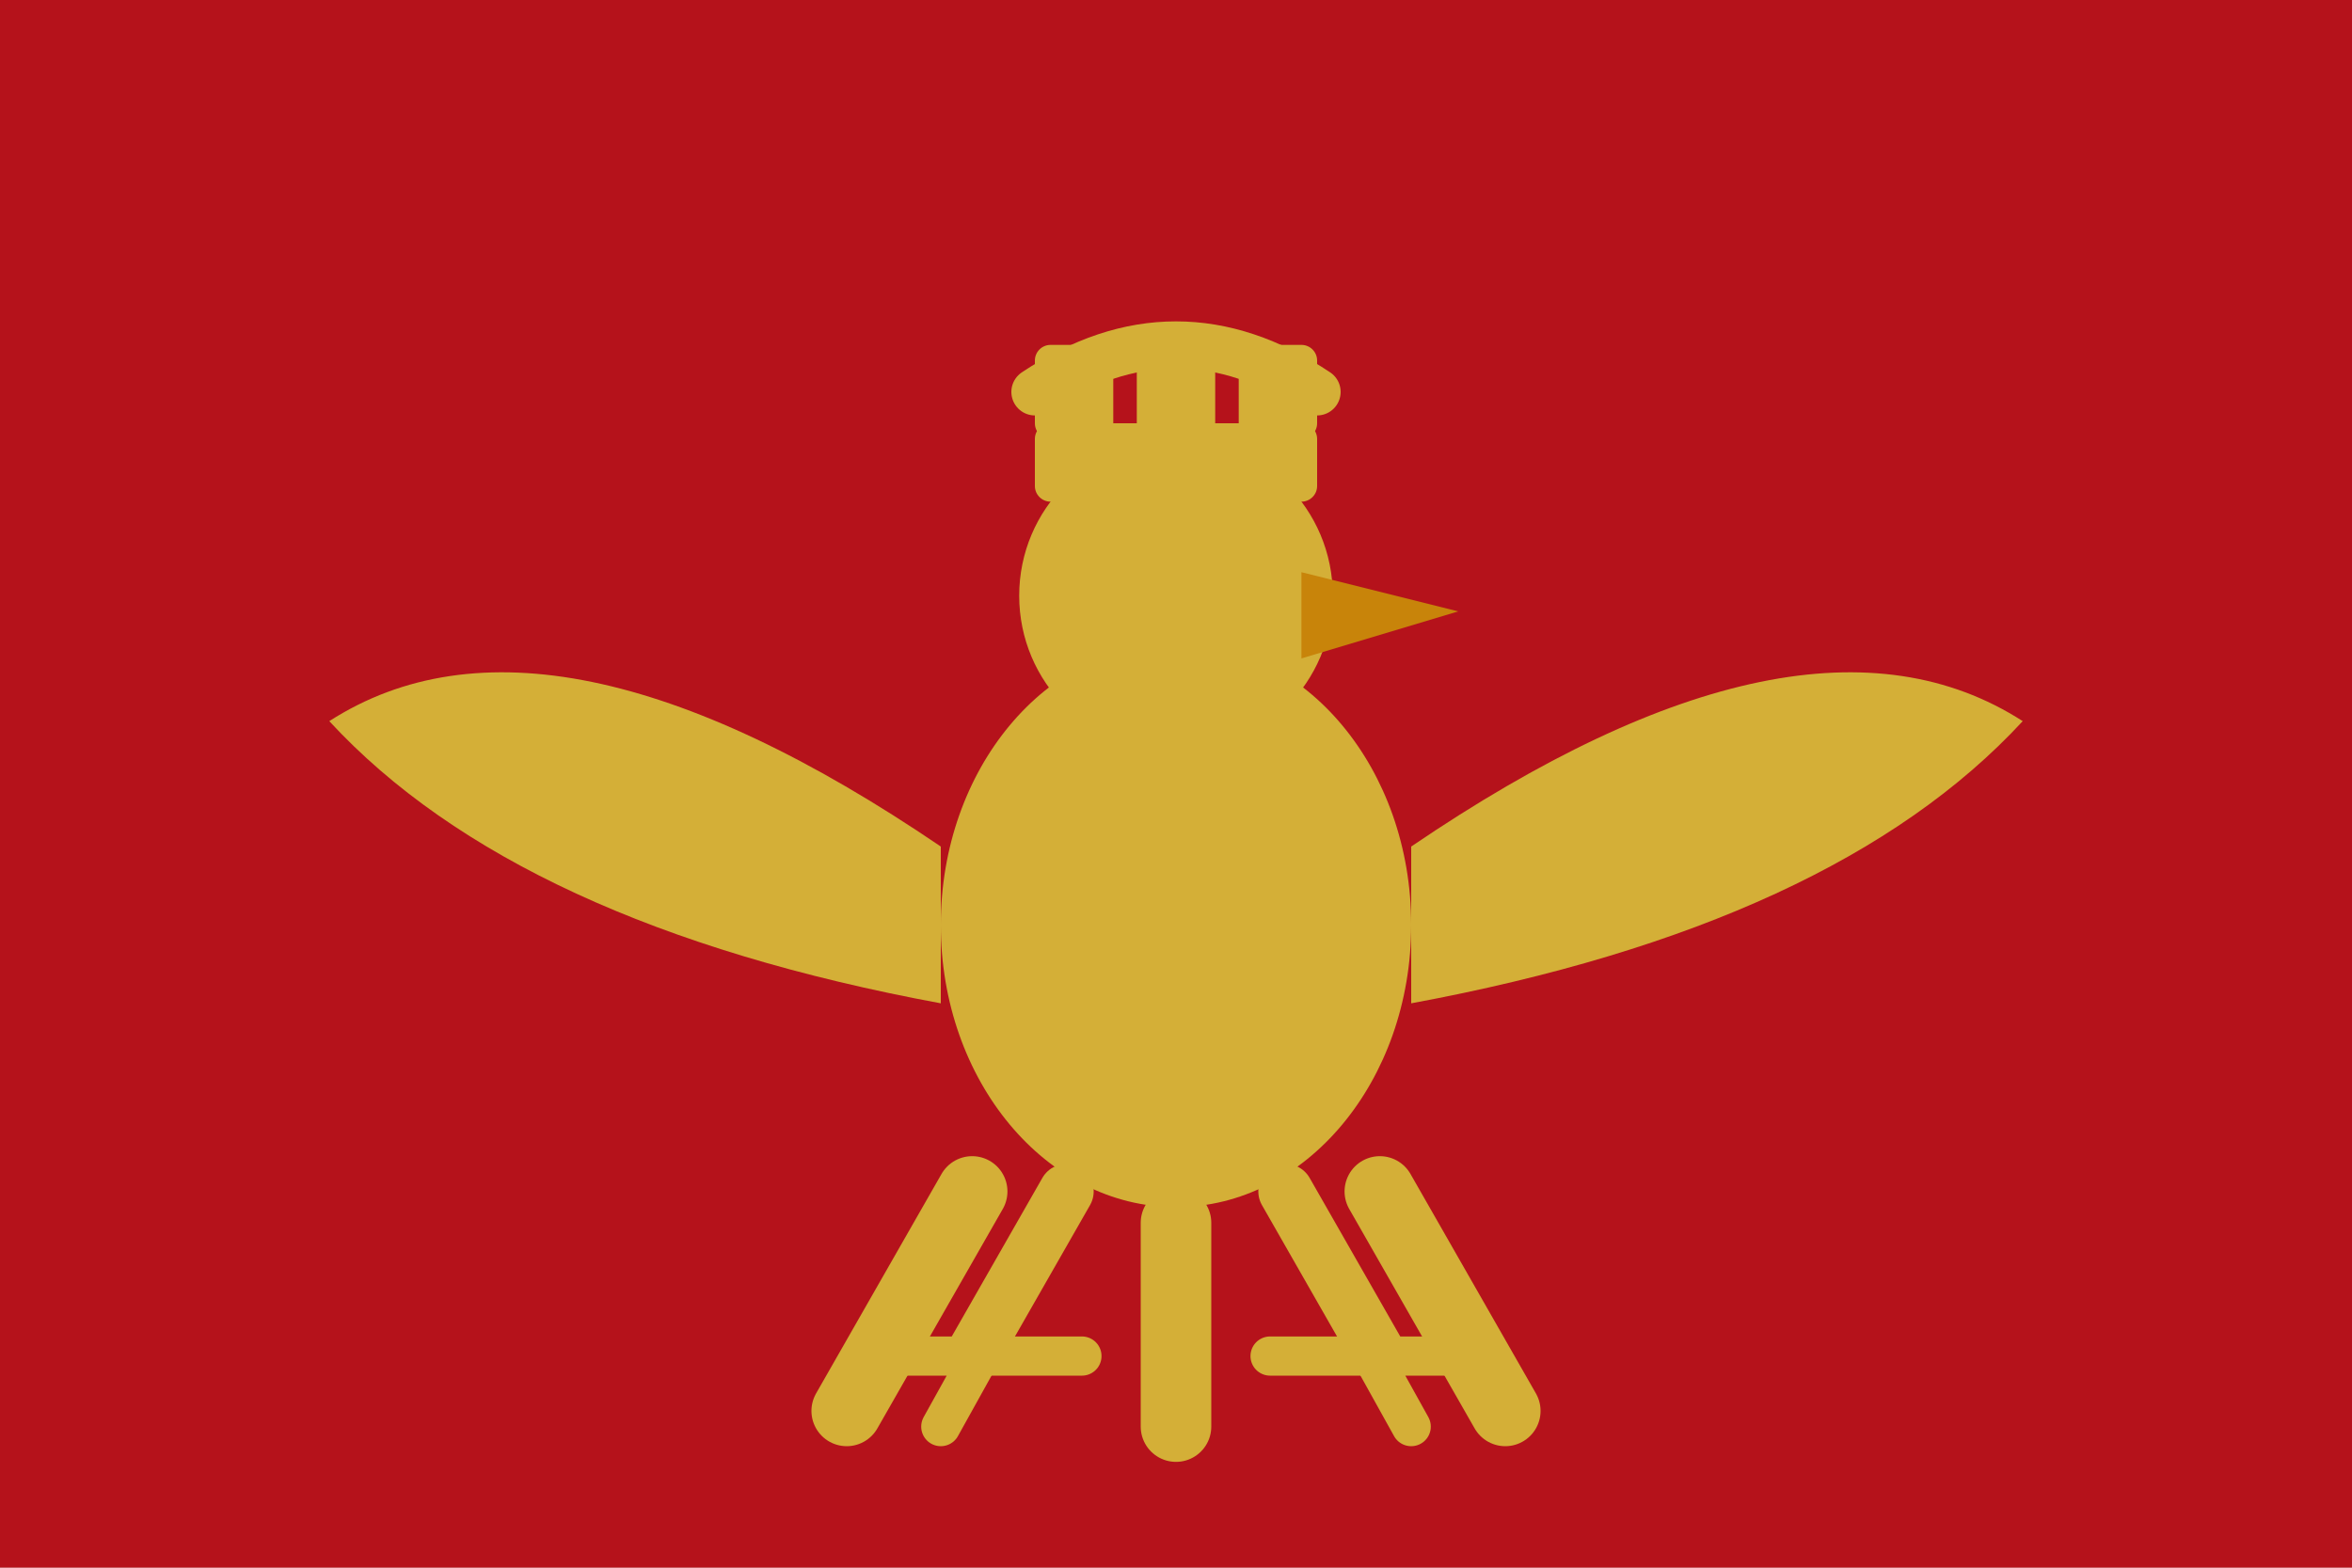
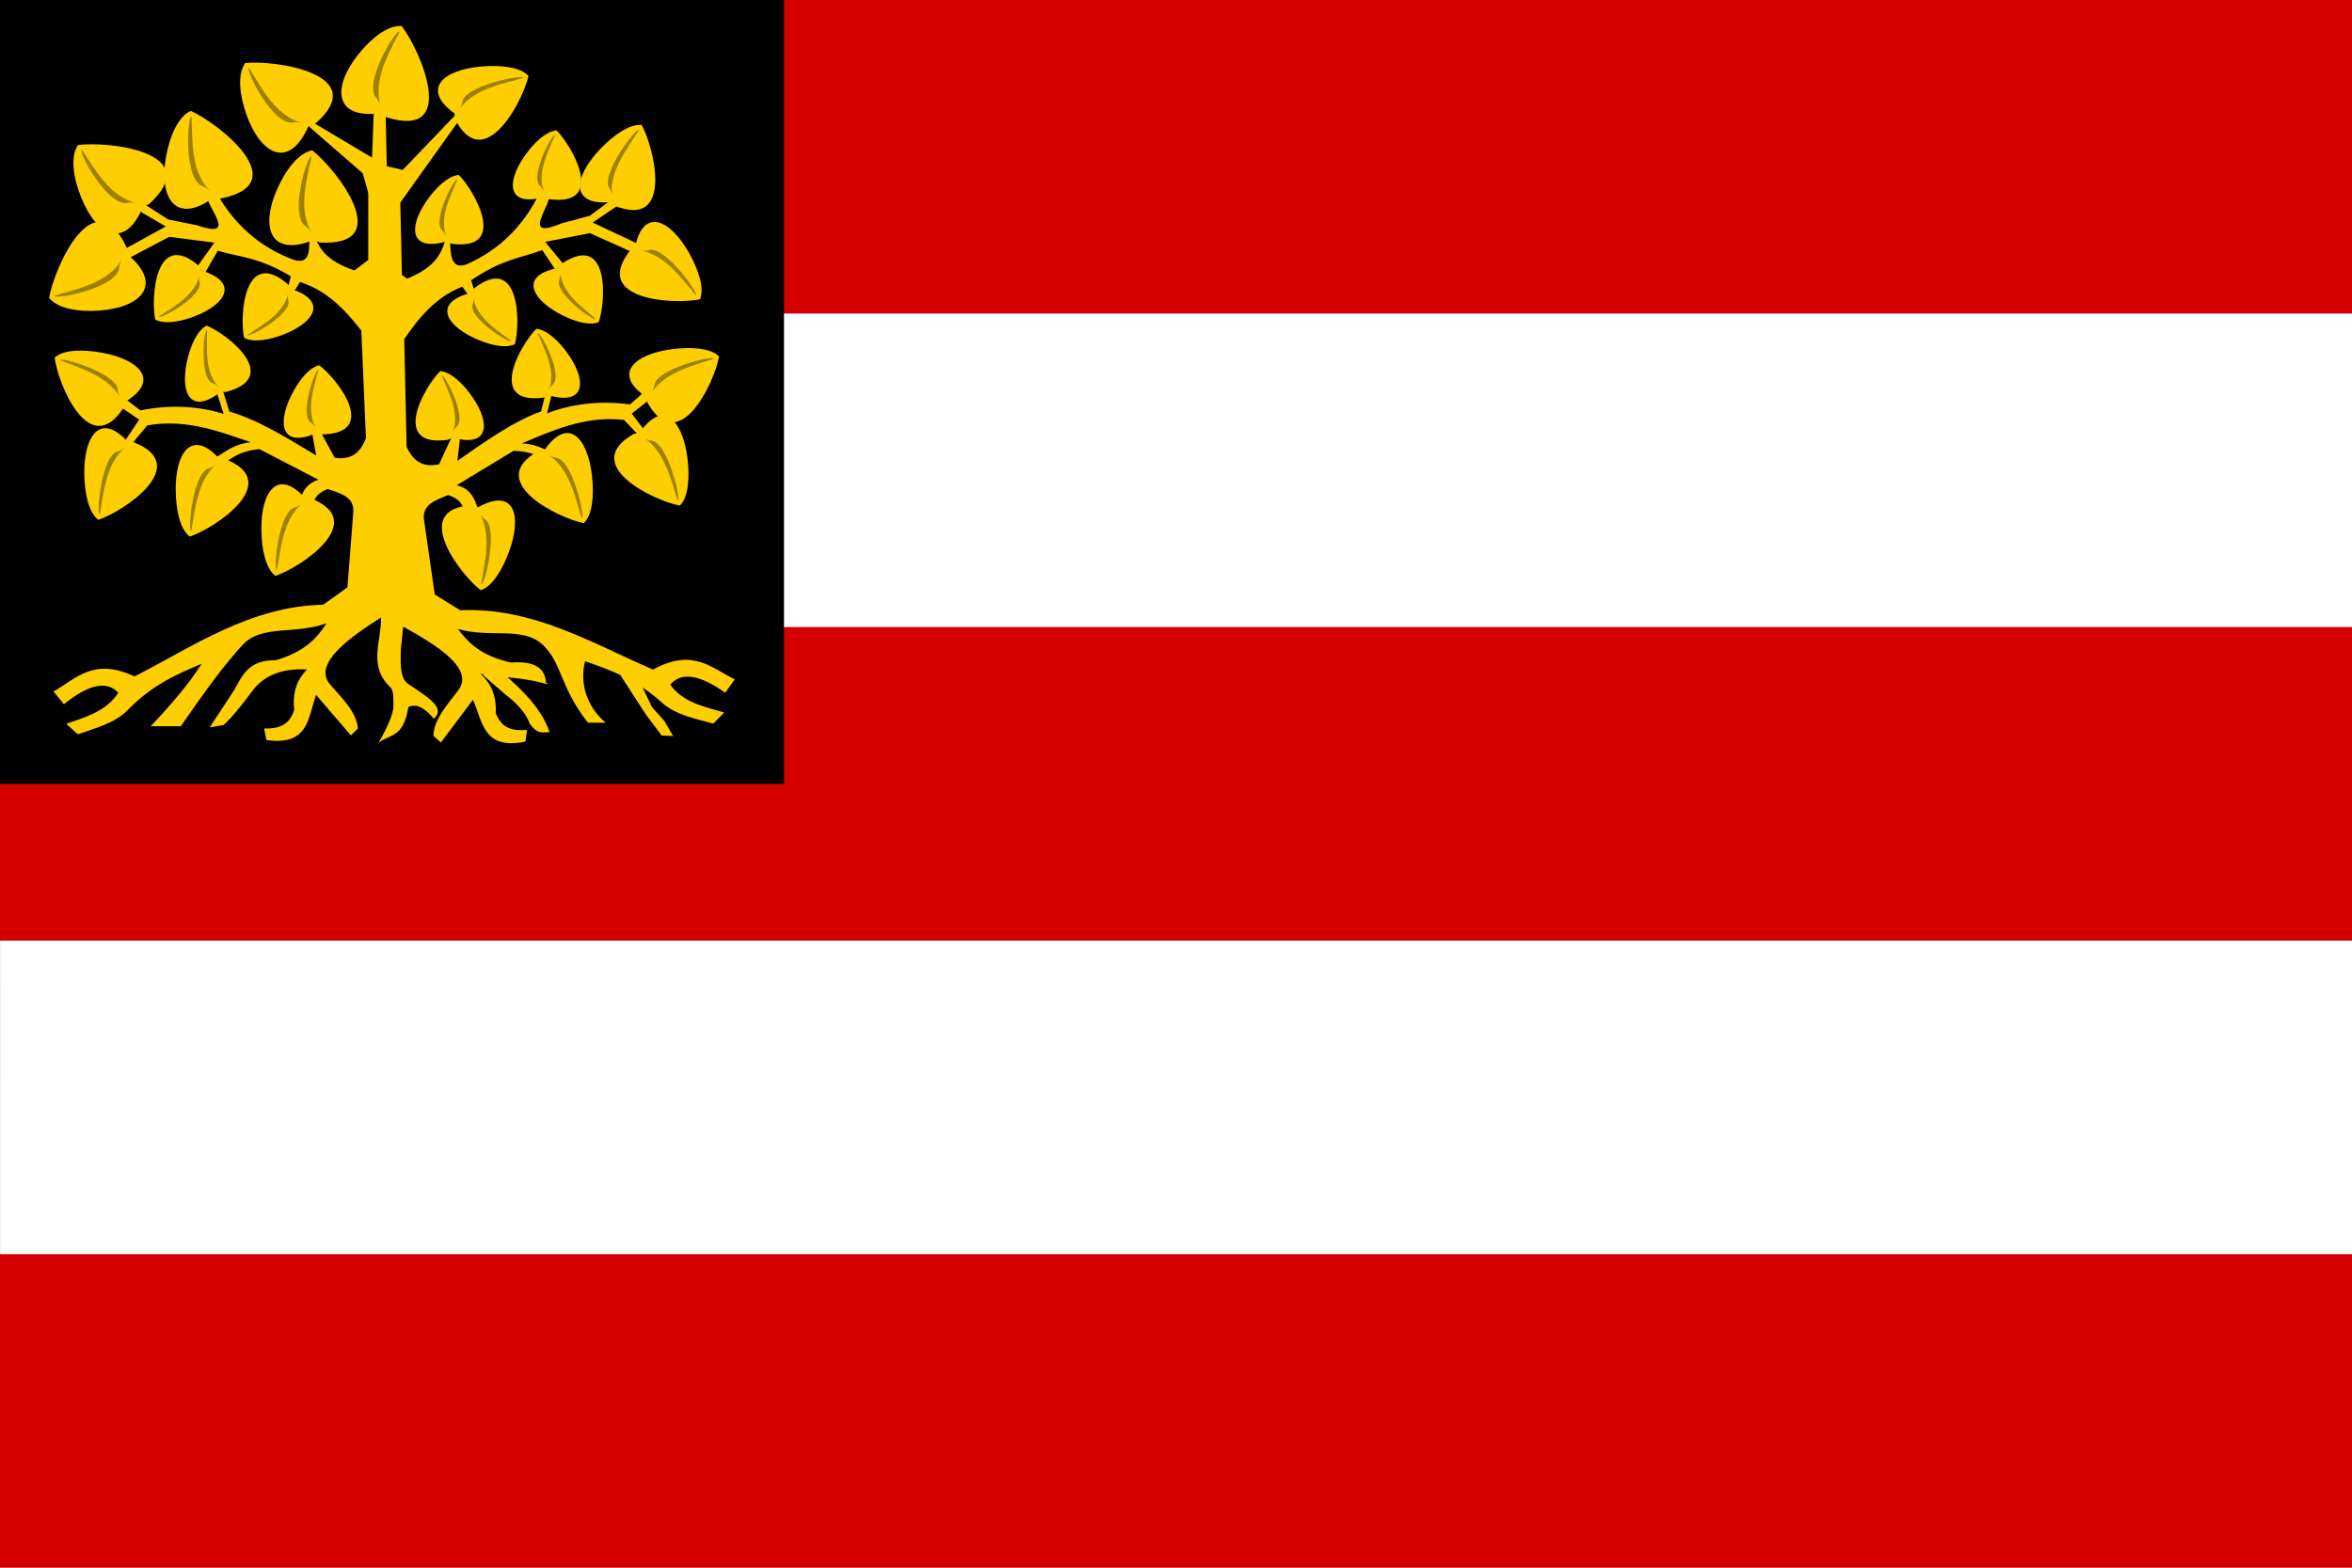
- <svg xmlns="http://www.w3.org/2000/svg" viewBox="0 0 300 200">
-   <rect width="300" height="200" fill="#B5121B" />
-   <ellipse cx="150" cy="118" rx="30" ry="36" fill="#D4AF37" />
-   <circle cx="150" cy="76" r="20" fill="#D4AF37" />
-   <rect x="132" y="54" width="36" height="10" rx="2" fill="#D4AF37" />
-   <rect x="132" y="44" width="10" height="12" rx="2" fill="#D4AF37" />
-   <rect x="145" y="44" width="10" height="12" rx="2" fill="#D4AF37" />
-   <rect x="158" y="44" width="10" height="12" rx="2" fill="#D4AF37" />
-   <path d="M132,50 Q150,38 168,50" fill="none" stroke="#D4AF37" stroke-width="6" stroke-linecap="round" />
-   <path d="M166,73 L186,78 L166,84 Z" fill="#C8840A" />
-   <path d="M120,108 Q70,74 42,92 Q66,118 120,128" fill="#D4AF37" />
-   <path d="M180,108 Q230,74 258,92 Q234,118 180,128" fill="#D4AF37" />
-   <path d="M124,152 L108,180 M150,156 L150,182 M176,152 L192,180" stroke="#D4AF37" stroke-width="9" stroke-linecap="round" />
-   <line x1="136" y1="152" x2="124" y2="173" stroke="#D4AF37" stroke-width="7" stroke-linecap="round" />
-   <line x1="164" y1="152" x2="176" y2="173" stroke="#D4AF37" stroke-width="7" stroke-linecap="round" />
-   <path d="M112,173 L138,173 M125,173 L120,182" stroke="#D4AF37" stroke-width="5" stroke-linecap="round" />
-   <path d="M162,173 L188,173 M175,173 L180,182" stroke="#D4AF37" stroke-width="5" stroke-linecap="round" />
+ <svg xmlns="http://www.w3.org/2000/svg" id="svg2816" version="1.1" width="900" height="600">
+   <defs id="defs2820">
+     </defs>
+   <path style="fill:#ffffff;fill-opacity:1;stroke:none;stroke-width:2.746px;stroke-linecap:butt;stroke-linejoin:miter;stroke-opacity:0" d="M 1.266,0 0,600 H 900 V 0 Z" id="path2828" />
+   <rect style="opacity:1;fill:#d40000;fill-opacity:1;fill-rule:evenodd;stroke:none;stroke-width:0.5;stroke-linecap:butt;stroke-miterlimit:4;stroke-dasharray:none;stroke-opacity:0.502;paint-order:normal" id="rect981" width="900" height="120" x="4.6875002e-06" y="480" />
+   <rect style="opacity:1;fill:#d40000;fill-opacity:1;fill-rule:evenodd;stroke:none;stroke-width:0.5;stroke-linecap:butt;stroke-miterlimit:4;stroke-dasharray:none;stroke-opacity:0.502;paint-order:normal" id="rect981-0" width="900" height="120" x="4.6875002e-06" y="0" />
+   <rect style="opacity:1;fill:#d40000;fill-opacity:1;fill-rule:evenodd;stroke:none;stroke-width:0.5;stroke-linecap:butt;stroke-miterlimit:4;stroke-dasharray:none;stroke-opacity:0.502;paint-order:normal" id="rect981-0-2" width="900" height="120" x="4.6875002e-06" y="240" />
+   <rect style="opacity:1;fill:#000000;fill-opacity:1;fill-rule:evenodd;stroke:none;stroke-width:0.5;stroke-linecap:butt;stroke-miterlimit:4;stroke-dasharray:none;stroke-opacity:0.502;paint-order:normal" id="rect1013" width="300" height="300" x="4.6875002e-06" y="0" />
+   <path style="fill:#ffce00;fill-opacity:1;stroke:#000000;stroke-width:2.724px;stroke-linecap:butt;stroke-linejoin:miter;stroke-opacity:0" d="m 140.917,72.938 v 26.566 l -5.313,3.985 C 124.364,99.673 122.102,94.735 120.107,89.763 h -1.771 c 0.124,5.661 0.439,11.548 -5.756,9.741 C 99.838,94.84 90.196,86.457 83.358,74.709 l -3.985,1.328 c 1.42,5.135 10.805,15.315 -3.985,10.183 l -11.069,-2.214 -8.855,-5.756 -2.657,2.214 10.626,6.199 -16.825,9.298 2.214,3.099 15.939,-8.412 17.268,2.214 -6.641,9.298 3.099,2.214 4.87,-8.412 c 8.758,2.552 15.394,2.377 27.894,9.741 l -1.328,5.756 h 2.657 l 2.214,-3.542 c 10.343,3.317 17.206,10.612 23.466,18.596 l 1.771,41.177 c -2.613,6.968 -6.995,8.187 -11.954,7.527 l -5.756,-10.626 h -3.099 l 1.771,9.741 C 109.923,167.655 98.855,160.747 87.785,157.505 l -2.657,-8.412 -2.656,-0.443 3.099,9.741 c -10.04,-3.083 -20.659,-3.558 -31.879,-1.328 l -5.756,-4.428 -3.099,2.214 8.412,5.756 -6.199,9.298 2.656,0.886 6.641,-7.97 c 15.343,-2.777 28.886,2.869 39.627,6.42 -7.618,1.003 -9.47,3.928 -13.947,5.977 l 2.657,2.657 c 4.028,-2.353 6.719,-5.28 14.611,-5.977 l 22.581,11.733 c -4.992,1.474 -6.627,5.344 -7.527,9.741 l 4.87,2.657 c 0.541,-3.291 0.531,-6.704 6.199,-8.855 4.985,1.709 10.465,3.021 9.741,9.298 l -2.214,28.337 -9.298,6.641 C 95.755,232.069 74.376,247.168 51.479,258.897 35.637,251.488 29.091,259.813 20.486,264.653 l 3.985,4.87 c 9.672,-7.858 16.45,-8.964 20.81,-4.428 -4.61,7.234 -12.48,9.254 -19.924,11.954 l 4.428,3.985 c 6.606,-2.364 14.082,-4.142 19.087,-9.284 9.522,-9.782 18.74,-13.64 28.288,-17.725 -4.687,7.547 -11.806,15.804 -19.481,23.909 h 11.512 c 9.828,-14.234 16.881,-23.828 23.713,-31.176 7.265,-7.813 19.974,-3.775 32.074,-8.23 -3.63,5.604 -8.275,10.896 -19.481,14.168 -10.533,-0.178 -12.803,6 -15.939,11.512 l -9.298,14.168 5.313,-0.886 c 3.206,-2.936 6.777,-7.344 11.119,-13.208 4.636,-6.261 12.369,-8.6 20.76,-8.045 -3.336,3.453 -5.642,7.936 -4.87,15.497 -2.033,6.33 -6.562,7.169 -11.512,7.084 l 0.885,4.428 c 16.561,2.331 15.816,-9.039 19.039,-17.268 l 13.283,15.497 2.657,-2.657 c -0.417,-6.384 -6.471,-11.955 -10.685,-16.94 -6.751,-7.989 8.041,-18.194 19.54,-25.564 l 5.756,33.65 -6.199,-197.913 z" id="path2984" />
+   <path style="fill:#ffce00;fill-opacity:1;stroke:#000000;stroke-width:2.724px;stroke-linecap:butt;stroke-linejoin:miter;stroke-opacity:0" d="m 148.566,76.494 1.722,26.51 5.56,3.632 c 10.969,-4.536 12.906,-9.611 14.575,-14.701 l 1.767,-0.115 c 0.243,5.657 0.31,11.552 6.375,9.347 12.412,-5.48 21.491,-14.47 27.554,-26.636 l 4.063,1.067 c -1.084,5.216 -9.79,15.983 4.636,9.904 l 10.902,-2.926 8.464,-6.318 2.794,2.037 -10.202,6.874 17.392,8.188 -2.008,3.236 -16.451,-7.362 -17.088,3.328 7.23,8.848 -2.949,2.41 -5.405,-8.079 c -8.574,3.114 -15.207,3.369 -27.204,11.528 l 1.698,5.658 -2.651,0.172 -2.439,-3.391 c -10.106,3.981 -16.483,11.704 -22.212,20.077 l 0.901,41.205 c 3.059,6.784 7.511,7.716 12.417,6.736 l 5.055,-10.977 3.093,-0.201 -1.136,9.835 c 10.613,-7.378 21.211,-14.989 32.047,-18.941 l 2.106,-8.567 2.622,-0.614 -2.462,9.921 c 9.819,-3.727 20.385,-4.889 31.726,-3.391 l 5.457,-4.791 3.236,2.008 -8.022,6.289 6.788,8.877 -2.594,1.056 -7.144,-7.523 c -15.491,-1.777 -28.639,4.735 -39.128,8.975 7.667,0.507 9.705,3.306 14.305,5.061 l -2.479,2.823 c -4.172,-2.087 -7.047,-4.833 -14.968,-5.018 l -21.773,13.172 c 5.077,1.147 6.96,4.904 8.142,9.232 l -4.688,2.967 c -0.753,-3.249 -0.964,-6.655 -6.759,-8.435 -4.864,2.028 -10.248,3.693 -9.118,9.91 l 4.045,28.134 9.709,6.025 c 27.876,-1.186 50.189,12.496 73.797,22.716 15.329,-8.42 22.401,-0.537 31.301,3.735 l -3.661,5.118 c -10.161,-7.215 -16.996,-7.879 -21.053,-3.07 5.07,6.92 13.054,8.425 20.657,10.638 l -4.16,4.263 c -6.745,-1.931 -14.321,-3.221 -19.649,-8.027 -10.136,-9.144 -19.584,-12.397 -29.377,-15.854 -1.387,4.419 -1.889,15.283 7.841,23.535 l -6.791,-0.037 c -10.729,-13.567 -9.936,-22.841 -17.231,-29.73 -7.756,-7.325 -20.177,-2.473 -32.54,-6.134 3.986,5.357 8.964,10.336 20.359,12.876 10.564,-0.846 13.225,3.397 13.365,7.95 l -1.544,-0.866 -0.194,0.713 c -3.389,-2.722 6.958,1.923 -0.054,-0.093 -6.082,-1.748 -15.527,-2.125 -23.273,-3.395 3.553,3.229 6.145,7.553 5.864,15.148 2.439,6.185 7.013,6.729 11.947,6.323 l -0.597,4.476 c -16.375,3.399 -16.369,-7.995 -20.118,-15.998 l -12.251,16.325 -2.823,-2.479 c 0.002,-6.398 5.683,-12.349 9.564,-17.597 6.219,-8.409 -9.203,-17.634 -21.155,-24.244 l -3.563,33.952 -6.64,-197.899 4.476,0.597 v 8e-5 z" id="path2984-4" />
+   <path style="fill:#ffce00;fill-opacity:1;stroke:#000000;stroke-width:2.724px;stroke-linecap:butt;stroke-linejoin:miter;stroke-opacity:0" d="m 145.811,236.285 c 0.236,9.116 -5.308,18.714 3.913,27.081 3.042,6.718 -0.984,13.852 -4.853,20.976 4.358,-3.653 9.359,-1.519 11.427,-13.775 3.235,-1.485 6.47,0.611 9.705,4.54 4.743,-4.199 -2.25,-8.238 -9.684,-13.238 -3.38,-2.274 -2.998,-7.802 -2.996,-12.904 z" id="path3780" />
+   <path style="fill:#ffce00;fill-opacity:1;stroke:#000000;stroke-width:2.724px;stroke-linecap:butt;stroke-linejoin:miter;stroke-opacity:0" d="m 236.447,256.948 10.645,16.437 6.105,8.14 4.383,0.157 -3.287,-5.635 -4.853,-5.479 -4.383,-9.236 -8.61,-4.383 z" id="path3782" />
+   <path style="fill:#ffce00;fill-opacity:1;stroke:#000000;stroke-width:2.724px;stroke-linecap:butt;stroke-linejoin:miter;stroke-opacity:0" d="m 184.633,258.2 8.453,7.357 c 5.114,3.861 8.349,7.723 9.705,11.584 3.448,4.502 5.218,2.853 7.514,3.131 -2.865,-8.667 -10.073,-15.998 -18.315,-23.011 z" id="path3784" />
+   <path style="fill:#ffce00;fill-opacity:1;stroke:#000000;stroke-width:2.724px;stroke-linecap:butt;stroke-linejoin:miter;stroke-opacity:0" d="m 118.417,48.595 20.35,17.689 2.035,7.044 11.897,38.352 1.096,-6.731 -0.626,-27.394 23.011,-32.247 -0.47,-2.818 -21.602,22.542 -6.105,-1.409 -0.47,-21.759 -2.818,-1.722 -1.722,3.287 -0.626,16.906 -22.855,-13.619 z" id="path3786" />
+   <path style="fill:#ffce00;fill-opacity:1;stroke:#000000;stroke-width:2.724px;stroke-linecap:butt;stroke-linejoin:miter;stroke-opacity:0" d="m 145.719,43.295 c -18.048,2.43 -18.54,-9.937 -8.713,-22.343 5.038,-6.36 11.393,-11.357 16.696,-11 7.133,9.23 22.139,43.733 -5.948,34.908 z" id="path3788" />
+   <path style="fill:#000000;fill-opacity:0.381;stroke:#000000;stroke-width:2.724px;stroke-linecap:butt;stroke-linejoin:miter;stroke-opacity:0" d="m 145.563,40.321 c 0,0 -0.76,-2.019 -1.409,-2.661 -5.624,-5.563 7.642,-27.036 8.766,-25.516 -4.626,9.151 -9.986,18.22 -7.357,28.177 z" id="path3790" />
+   <path style="fill:#ffce00;fill-opacity:1;stroke:#000000;stroke-width:2.724px;stroke-linecap:butt;stroke-linejoin:miter;stroke-opacity:0" d="M 117.956,48.494 C 110.492,65.104 99.729,58.994 94.38,44.099 91.638,36.463 90.748,28.428 93.851,24.112 c 11.605,-1.186 48.83,4.282 26.508,23.479 z" id="path3788-0" />
+   <path style="fill:#000000;fill-opacity:0.381;stroke:#000000;stroke-width:2.724px;stroke-linecap:butt;stroke-linejoin:miter;stroke-opacity:0" d="m 115.347,47.056 c 0,0 -2.116,-0.421 -3.004,-0.208 -7.693,1.84 -18.928,-20.762 -17.044,-20.915 5.33,8.76 10.203,18.1 20.047,21.123 z" id="path3790-9" />
+   <path style="fill:#ffce00;fill-opacity:1;stroke:#000000;stroke-width:2.724px;stroke-linecap:butt;stroke-linejoin:miter;stroke-opacity:0" d="M 81.797,75.578 C 67.066,86.285 60.762,75.634 63.522,60.05 c 1.415,-7.989 4.635,-15.404 9.472,-17.608 10.66,4.737 40.247,27.979 11.338,33.547 z" id="path3788-8" />
+   <path style="fill:#000000;fill-opacity:0.381;stroke:#000000;stroke-width:2.724px;stroke-linecap:butt;stroke-linejoin:miter;stroke-opacity:0" d="m 80.247,73.035 c 0,0 -1.627,-1.416 -2.503,-1.673 -7.59,-2.226 -6.109,-27.423 -4.399,-26.619 0.273,10.25 -0.139,20.777 6.902,28.292 z" id="path3790-8" />
+   <path style="fill:#ffce00;fill-opacity:1;stroke:#000000;stroke-width:2.724px;stroke-linecap:butt;stroke-linejoin:miter;stroke-opacity:0" d="m 120.073,91.818 c -16.87,6.858 -20.433,-4.994 -14.014,-19.46 3.291,-7.416 8.197,-13.842 13.421,-14.82 9.212,7.157 32.356,36.821 2.954,35.288 z" id="path3788-4" />
+   <path style="fill:#000000;fill-opacity:0.381;stroke:#000000;stroke-width:2.724px;stroke-linecap:butt;stroke-linejoin:miter;stroke-opacity:0" d="m 119.179,88.977 c 0,0 -1.24,-1.766 -2.029,-2.225 -6.834,-3.982 0.651,-28.087 2.119,-26.896 -2.195,10.016 -5.122,20.136 -0.09,29.122 z" id="path3790-5" />
+   <path style="fill:#ffce00;fill-opacity:1;stroke:#000000;stroke-width:2.724px;stroke-linecap:butt;stroke-linejoin:miter;stroke-opacity:0" d="M 54.735,79.071 C 47.843,95.927 36.878,90.188 31.023,75.484 28.021,67.947 26.858,59.946 29.811,55.527 c 11.557,-1.582 48.948,2.611 27.295,22.56 z" id="path3788-1" />
+   <path style="fill:#000000;fill-opacity:0.381;stroke:#000000;stroke-width:2.724px;stroke-linecap:butt;stroke-linejoin:miter;stroke-opacity:0" d="m 52.078,77.723 c 0,0 -2.129,-0.348 -3.009,-0.105 -7.626,2.102 -19.626,-20.103 -17.748,-20.32 5.626,8.572 10.816,17.74 20.758,20.425 z" id="path3790-7" />
+   <path style="fill:#ffce00;fill-opacity:1;stroke:#000000;stroke-width:2.724px;stroke-linecap:butt;stroke-linejoin:miter;stroke-opacity:0" d="m 48.714,97.297 c 14.02,11.622 5.262,20.366 -10.52,21.551 -8.09,0.607 -16.072,-0.677 -19.405,-4.818 1.951,-11.501 17.144,-45.921 29.696,-19.29 l 0.229,2.557 z" id="path3788-15" />
+   <path style="fill:#000000;fill-opacity:0.381;stroke:#000000;stroke-width:2.724px;stroke-linecap:butt;stroke-linejoin:miter;stroke-opacity:0" d="m 46.634,99.428 c 0,0 -0.97,1.927 -1.002,2.84 -0.277,7.905 -25.056,12.708 -24.701,10.851 9.864,-2.802 20.165,-5.009 25.703,-13.691 z" id="path3790-2" />
+   <path style="fill:#ffce00;fill-opacity:1;stroke:#000000;stroke-width:2.724px;stroke-linecap:butt;stroke-linejoin:miter;stroke-opacity:0" d="m 77.219,103.591 c 13.815,4.271 9.694,12.336 -1.838,17.097 -5.911,2.441 -12.274,3.585 -15.947,1.645 -1.774,-8.203 -0.048,-35.106 16.892,-20.4 z" id="path3788-6" />
+   <path style="fill:#000000;fill-opacity:0.381;stroke:#000000;stroke-width:2.724px;stroke-linecap:butt;stroke-linejoin:miter;stroke-opacity:0" d="m 76.255,105.543 c 0,0 -0.186,1.536 0.047,2.156 2.019,5.371 -15.258,14.82 -15.514,13.485 6.626,-4.358 13.749,-8.427 15.467,-15.642 z" id="path3790-1" />
+   <path style="fill:#ffce00;fill-opacity:1;stroke:#000000;stroke-width:2.724px;stroke-linecap:butt;stroke-linejoin:miter;stroke-opacity:0" d="m 111.192,110.562 c 13.815,4.271 9.694,12.336 -1.838,17.097 -5.911,2.441 -12.274,3.585 -15.946,1.645 -1.774,-8.203 -0.048,-35.106 16.892,-20.4 z" id="path3788-6-4" />
+   <path style="fill:#000000;fill-opacity:0.381;stroke:#000000;stroke-width:2.724px;stroke-linecap:butt;stroke-linejoin:miter;stroke-opacity:0" d="m 110.228,112.515 c 0,0 -0.186,1.536 0.047,2.156 2.019,5.371 -15.258,14.82 -15.514,13.485 6.626,-4.358 13.749,-8.427 15.467,-15.642 z" id="path3790-1-2" />
+   <path style="fill:#ffce00;fill-opacity:1;stroke:#000000;stroke-width:2.724px;stroke-linecap:butt;stroke-linejoin:miter;stroke-opacity:0" d="m 84.578,149.846 c -11.285,9.041 -15.65,1.105 -13.122,-11.113 1.296,-6.263 3.918,-12.172 7.584,-14.124 7.786,3.134 29.088,19.654 7.411,25.428 z" id="path3788-6-2" />
+   <path style="fill:#000000;fill-opacity:0.381;stroke:#000000;stroke-width:2.724px;stroke-linecap:butt;stroke-linejoin:miter;stroke-opacity:0" d="m 83.503,147.953 c 0,0 -1.168,-1.016 -1.811,-1.171 -5.579,-1.342 -3.709,-20.945 -2.46,-20.408 -0.11,7.93 -0.737,16.109 4.272,21.578 z" id="path3790-1-21" />
+   <path style="fill:#ffce00;fill-opacity:1;stroke:#000000;stroke-width:2.724px;stroke-linecap:butt;stroke-linejoin:miter;stroke-opacity:0" d="m 121.307,165.616 c -13.157,5.999 -15.444,-2.765 -9.999,-13.99 2.791,-5.754 6.782,-10.841 10.814,-11.834 6.781,4.946 23.384,26.184 0.953,26.469 z" id="path3788-6-8" />
+   <path style="fill:#000000;fill-opacity:0.381;stroke:#000000;stroke-width:2.724px;stroke-linecap:butt;stroke-linejoin:miter;stroke-opacity:0" d="m 120.729,163.517 c 0,0 -0.883,-1.271 -1.469,-1.579 -5.08,-2.669 1.538,-21.215 2.616,-20.389 -2.05,7.661 -4.663,15.437 -1.147,21.967 z" id="path3790-1-5" />
+   <path style="fill:#ffce00;fill-opacity:1;stroke:#000000;stroke-width:2.724px;stroke-linecap:butt;stroke-linejoin:miter;stroke-opacity:0" d="m 173.047,167.44 c 13.894,4.007 14.872,-4.997 7.841,-15.304 -3.604,-5.283 -8.297,-9.73 -12.431,-10.123 -5.983,5.886 -19.296,29.327 2.934,26.323 z" id="path3788-6-6" />
+   <path style="fill:#000000;fill-opacity:0.381;stroke:#000000;stroke-width:2.724px;stroke-linecap:butt;stroke-linejoin:miter;stroke-opacity:0" d="m 173.312,165.279 c 0,0 0.687,-1.386 1.222,-1.777 4.634,-3.384 -4.629,-20.761 -5.575,-19.785 3.15,7.278 6.874,14.588 4.353,21.562 z" id="path3790-1-1" />
+   <path style="fill:#ffce00;fill-opacity:1;stroke:#000000;stroke-width:2.724px;stroke-linecap:butt;stroke-linejoin:miter;stroke-opacity:0" d="m 209.835,151.263 c 13.894,4.007 14.872,-4.997 7.841,-15.304 -3.604,-5.283 -8.297,-9.73 -12.431,-10.123 -5.983,5.886 -19.296,29.327 2.934,26.323 z" id="path3788-6-6-8" />
+   <path style="fill:#000000;fill-opacity:0.381;stroke:#000000;stroke-width:2.724px;stroke-linecap:butt;stroke-linejoin:miter;stroke-opacity:0" d="m 210.1,149.102 c 0,0 0.687,-1.386 1.222,-1.777 4.634,-3.384 -4.629,-20.761 -5.575,-19.785 3.15,7.278 6.874,14.588 4.353,21.562 z" id="path3790-1-1-9" />
+   <path style="fill:#ffce00;fill-opacity:1;stroke:#000000;stroke-width:2.724px;stroke-linecap:butt;stroke-linejoin:miter;stroke-opacity:0" d="m 180.264,112.074 c -14.026,3.514 -10.349,11.792 0.907,17.172 5.77,2.758 12.062,4.246 15.834,2.509 2.216,-8.095 1.954,-35.052 -15.76,-21.287 z" id="path3788-6-6-7" />
+   <path style="fill:#000000;fill-opacity:0.381;stroke:#000000;stroke-width:2.724px;stroke-linecap:butt;stroke-linejoin:miter;stroke-opacity:0" d="m 181.121,114.075 c 0,0 0.102,1.544 -0.164,2.15 -2.307,5.254 14.431,15.626 14.759,14.308 -6.38,-4.711 -13.271,-9.161 -14.595,-16.458 z" id="path3790-1-1-95" />
+   <path style="fill:#ffce00;fill-opacity:1;stroke:#000000;stroke-width:2.724px;stroke-linecap:butt;stroke-linejoin:miter;stroke-opacity:0" d="m 213.713,102.557 c -14.23,2.569 -11.115,11.073 -0.243,17.194 5.573,3.138 11.751,5.043 15.63,3.562 2.753,-7.929 4.293,-34.842 -14.301,-22.293 l -1.086,1.537 z" id="path3788-6-6-3" />
+   <path style="fill:#000000;fill-opacity:0.381;stroke:#000000;stroke-width:2.724px;stroke-linecap:butt;stroke-linejoin:miter;stroke-opacity:0" d="m 214.434,104.611 c 0,0 -0.001,1.547 -0.308,2.135 -2.653,5.088 13.354,16.556 13.769,15.263 -6.051,-5.127 -12.629,-10.028 -13.462,-17.397 z" id="path3790-1-1-1" />
+   <path style="fill:#ffce00;fill-opacity:1;stroke:#000000;stroke-width:2.724px;stroke-linecap:butt;stroke-linejoin:miter;stroke-opacity:0" d="m 170.954,92.376 c -13.894,4.007 -14.872,-4.997 -7.841,-15.304 3.604,-5.283 8.297,-9.73 12.431,-10.123 5.983,5.886 19.296,29.327 -2.934,26.323 z" id="path3788-6-6-34" />
+   <path style="fill:#000000;fill-opacity:0.381;stroke:#000000;stroke-width:2.724px;stroke-linecap:butt;stroke-linejoin:miter;stroke-opacity:0" d="m 170.689,90.215 c 0,0 -0.687,-1.386 -1.222,-1.777 -4.634,-3.384 4.629,-20.761 5.575,-19.785 -3.15,7.278 -6.874,14.588 -4.353,21.562 z" id="path3790-1-1-11" />
+   <path style="fill:#ffce00;fill-opacity:1;stroke:#000000;stroke-width:2.724px;stroke-linecap:butt;stroke-linejoin:miter;stroke-opacity:0" d="m 208.367,75.33 c -13.894,4.007 -14.872,-4.997 -7.841,-15.304 3.604,-5.283 8.297,-9.73 12.431,-10.123 5.983,5.886 19.296,29.327 -2.934,26.323 z" id="path3788-6-6-34-3" />
+   <path style="fill:#000000;fill-opacity:0.381;stroke:#000000;stroke-width:2.724px;stroke-linecap:butt;stroke-linejoin:miter;stroke-opacity:0" d="m 208.102,73.169 c 0,0 -0.687,-1.386 -1.222,-1.777 -4.634,-3.384 4.629,-20.761 5.575,-19.785 -3.15,7.278 -6.874,14.588 -4.353,21.562 z" id="path3790-1-1-11-8" />
+   <path style="fill:#ffce00;fill-opacity:1;stroke:#000000;stroke-width:2.724px;stroke-linecap:butt;stroke-linejoin:miter;stroke-opacity:0" d="m 233.809,77.346 c -15.787,1.515 -14.386,-9.551 -4.159,-20.278 5.243,-5.499 11.412,-9.733 15.893,-9.221 4.739,8.505 12.488,39.874 -10.225,30.971 z" id="path3788-6-6-34-4" />
+   <path style="fill:#000000;fill-opacity:0.381;stroke:#000000;stroke-width:2.724px;stroke-linecap:butt;stroke-linejoin:miter;stroke-opacity:0" d="m 234.114,74.683 c 0,0 -0.352,-1.832 -0.813,-2.429 -3.989,-5.174 10.514,-23.876 11.251,-22.478 -5.302,8.007 -11.22,15.915 -10.438,24.906 z" id="path3790-1-1-11-2" />
+   <path style="fill:#ffce00;fill-opacity:1;stroke:#000000;stroke-width:2.724px;stroke-linecap:butt;stroke-linejoin:miter;stroke-opacity:0" d="m 242.969,94.815 c 3.087,-15.556 13.283,-11.033 20.617,1.847 3.759,6.602 6.041,13.728 4.263,17.873 -9.509,2.094 -41.781,0.497 -26.724,-18.697 z" id="path3788-6-6-34-4-3" />
+   <path style="fill:#000000;fill-opacity:0.381;stroke:#000000;stroke-width:2.724px;stroke-linecap:butt;stroke-linejoin:miter;stroke-opacity:0" d="m 245.432,95.872 c 0,0 1.856,0.189 2.56,-0.08 6.102,-2.333 19.846,16.934 18.294,17.238 -6.145,-7.38 -12.018,-15.322 -20.854,-17.158 z" id="path3790-1-1-11-2-1" />
+   <path style="fill:#ffce00;fill-opacity:1;stroke:#000000;stroke-width:2.724px;stroke-linecap:butt;stroke-linejoin:miter;stroke-opacity:0" d="m 247.534,152.079 c -13.26,-8.7 -5.241,-16.453 9.45,-18.417 7.531,-1.006 14.992,-0.447 18.166,2.757 -1.628,9.599 -15.222,38.913 -27.361,17.752 l -0.255,-2.093 z" id="path3788-6-6-34-4-6" />
+   <path style="fill:#000000;fill-opacity:0.381;stroke:#000000;stroke-width:2.724px;stroke-linecap:butt;stroke-linejoin:miter;stroke-opacity:0" d="m 249.438,150.193 c 0,0 0.872,-1.649 0.887,-2.403 0.128,-6.532 23.145,-12.039 22.844,-10.487 -9.147,2.926 -18.712,5.388 -23.731,12.889 z" id="path3790-1-1-11-2-5" />
+   <path style="fill:#ffce00;fill-opacity:1;stroke:#000000;stroke-width:2.724px;stroke-linecap:butt;stroke-linejoin:miter;stroke-opacity:0" d="m 244.713,165.764 c 8.8,-13.194 16.493,-5.116 18.345,9.589 0.949,7.538 0.333,14.995 -2.895,18.145 -9.587,-1.701 -38.797,-15.516 -17.545,-27.494 l 2.095,-0.239 z" id="path3788-6-6-34-4-2" />
+   <path style="fill:#000000;fill-opacity:0.381;stroke:#000000;stroke-width:2.724px;stroke-linecap:butt;stroke-linejoin:miter;stroke-opacity:0" d="m 246.585,167.683 c 0,0 1.642,0.884 2.396,0.905 6.53,0.177 11.863,23.235 10.313,22.923 -2.856,-9.169 -5.247,-18.752 -12.709,-23.828 z" id="path3790-1-1-11-2-8" />
+   <path style="fill:#ffce00;fill-opacity:1;stroke:#000000;stroke-width:2.724px;stroke-linecap:butt;stroke-linejoin:miter;stroke-opacity:0" d="m 208.33,172.286 c 8.983,-13.07 16.562,-4.886 18.209,9.843 0.844,7.551 0.125,14.998 -3.147,18.103 -9.562,-1.834 -38.577,-16.054 -17.161,-27.736 z" id="path3788-6-6-34-4-0" />
+   <path style="fill:#000000;fill-opacity:0.381;stroke:#000000;stroke-width:2.724px;stroke-linecap:butt;stroke-linejoin:miter;stroke-opacity:0" d="m 210.175,174.23 c 0,0 1.63,0.907 2.383,0.938 6.527,0.268 11.539,23.398 9.993,23.064 -2.728,-9.208 -4.985,-18.824 -12.377,-24.002 z" id="path3790-1-1-11-2-2" />
+   <path style="fill:#ffce00;fill-opacity:1;stroke:#000000;stroke-width:2.724px;stroke-linecap:butt;stroke-linejoin:miter;stroke-opacity:0" d="m 182.874,194.162 c 13.857,-7.714 17.008,2.986 11.935,16.912 -2.6,7.139 -6.556,13.49 -10.867,14.817 -7.75,-5.894 -27.418,-31.53 -3.041,-32.473 z" id="path3788-6-6-34-4-8" />
+   <path style="fill:#000000;fill-opacity:0.381;stroke:#000000;stroke-width:2.724px;stroke-linecap:butt;stroke-linejoin:miter;stroke-opacity:0" d="m 183.662,196.724 c 0,0 1.057,1.537 1.718,1.9 5.728,3.142 -0.066,26.088 -1.302,25.102 1.65,-9.461 3.903,-19.077 -0.416,-27.002 z" id="path3790-1-1-11-2-6" />
+   <path style="fill:#ffce00;fill-opacity:1;stroke:#000000;stroke-width:2.724px;stroke-linecap:butt;stroke-linejoin:miter;stroke-opacity:0" d="m 116.862,190.794 c -10.531,-11.858 -17.04,-2.799 -16.851,12.021 0.096,7.597 1.732,14.898 5.363,17.574 9.262,-3.003 36.294,-20.704 13.596,-29.646 l -2.108,0.051 z" id="path3788-6-6-34-4-09" />
+   <path style="fill:#000000;fill-opacity:0.381;stroke:#000000;stroke-width:2.724px;stroke-linecap:butt;stroke-linejoin:miter;stroke-opacity:0" d="m 115.272,192.951 c 0,0 -1.505,1.102 -2.249,1.226 -6.444,1.074 -8.555,24.646 -7.062,24.124 1.568,-9.475 2.618,-19.296 9.311,-25.349 z" id="path3790-1-1-11-2-0" />
+   <path style="fill:#ffce00;fill-opacity:1;stroke:#000000;stroke-width:2.724px;stroke-linecap:butt;stroke-linejoin:miter;stroke-opacity:0" d="m 84.092,175.764 c -10.531,-11.858 -17.04,-2.799 -16.851,12.021 0.096,7.597 1.732,14.898 5.363,17.574 9.262,-3.003 36.294,-20.704 13.596,-29.646 z" id="path3788-6-6-34-4-09-0" />
+   <path style="fill:#000000;fill-opacity:0.381;stroke:#000000;stroke-width:2.724px;stroke-linecap:butt;stroke-linejoin:miter;stroke-opacity:0" d="m 82.502,177.921 c 0,0 -1.505,1.102 -2.249,1.226 -6.444,1.074 -8.555,24.646 -7.062,24.124 1.568,-9.475 2.617,-19.296 9.311,-25.349 z" id="path3790-1-1-11-2-0-6" />
+   <path style="fill:#ffce00;fill-opacity:1;stroke:#000000;stroke-width:2.724px;stroke-linecap:butt;stroke-linejoin:miter;stroke-opacity:0" d="M 49.114,169.344 C 38.583,157.486 32.074,166.545 32.263,181.365 c 0.096,7.597 1.732,14.898 5.363,17.574 9.262,-3.003 36.294,-20.704 13.596,-29.646 l -2.108,0.051 z" id="path3788-6-6-34-4-09-3" />
+   <path style="fill:#000000;fill-opacity:0.381;stroke:#000000;stroke-width:2.724px;stroke-linecap:butt;stroke-linejoin:miter;stroke-opacity:0" d="m 47.524,171.501 c 0,0 -1.505,1.102 -2.249,1.226 -6.444,1.074 -8.555,24.646 -7.062,24.124 1.568,-9.475 2.617,-19.296 9.311,-25.349 z" id="path3790-1-1-11-2-0-8" />
+   <path style="fill:#ffce00;fill-opacity:1;stroke:#000000;stroke-width:2.724px;stroke-linecap:butt;stroke-linejoin:miter;stroke-opacity:0" d="m 47.686,153.903 c 13.689,-8.008 6.079,-16.163 -8.492,-18.878 -7.469,-1.392 -14.949,-1.216 -18.284,1.821 1.133,9.67 13.203,39.643 26.413,19.134 z" id="path3788-6-6-34-4-09-34" />
+   <path style="fill:#000000;fill-opacity:0.381;stroke:#000000;stroke-width:2.724px;stroke-linecap:butt;stroke-linejoin:miter;stroke-opacity:0" d="m 45.881,151.921 c 0,0 -0.786,-1.692 -0.762,-2.445 0.208,-6.53 -22.496,-13.212 -22.276,-11.646 8.985,3.392 18.411,6.342 23.038,14.091 z" id="path3790-1-1-11-2-0-4" />
+   <path style="fill:#ffce00;fill-opacity:1;stroke:#000000;stroke-width:2.724px;stroke-linecap:butt;stroke-linejoin:miter;stroke-opacity:0" d="m 173.915,43.415 c -12.841,-9.307 -4.47,-16.679 10.296,-17.957 7.569,-0.655 14.996,0.251 18.018,3.599 -2.073,9.513 -17.014,38.163 -28.156,16.461 l -0.158,-2.103 z" id="path3788-6-6-34-4-09-06" />
+   <path style="fill:#000000;fill-opacity:0.381;stroke:#000000;stroke-width:2.724px;stroke-linecap:butt;stroke-linejoin:miter;stroke-opacity:0" d="m 175.905,41.62 c 0,0 0.947,-1.607 0.997,-2.359 0.431,-6.519 23.679,-10.95 23.307,-9.413 -9.273,2.497 -18.942,4.513 -24.304,11.772 z" id="path3790-1-1-11-2-0-61" />
</svg>
